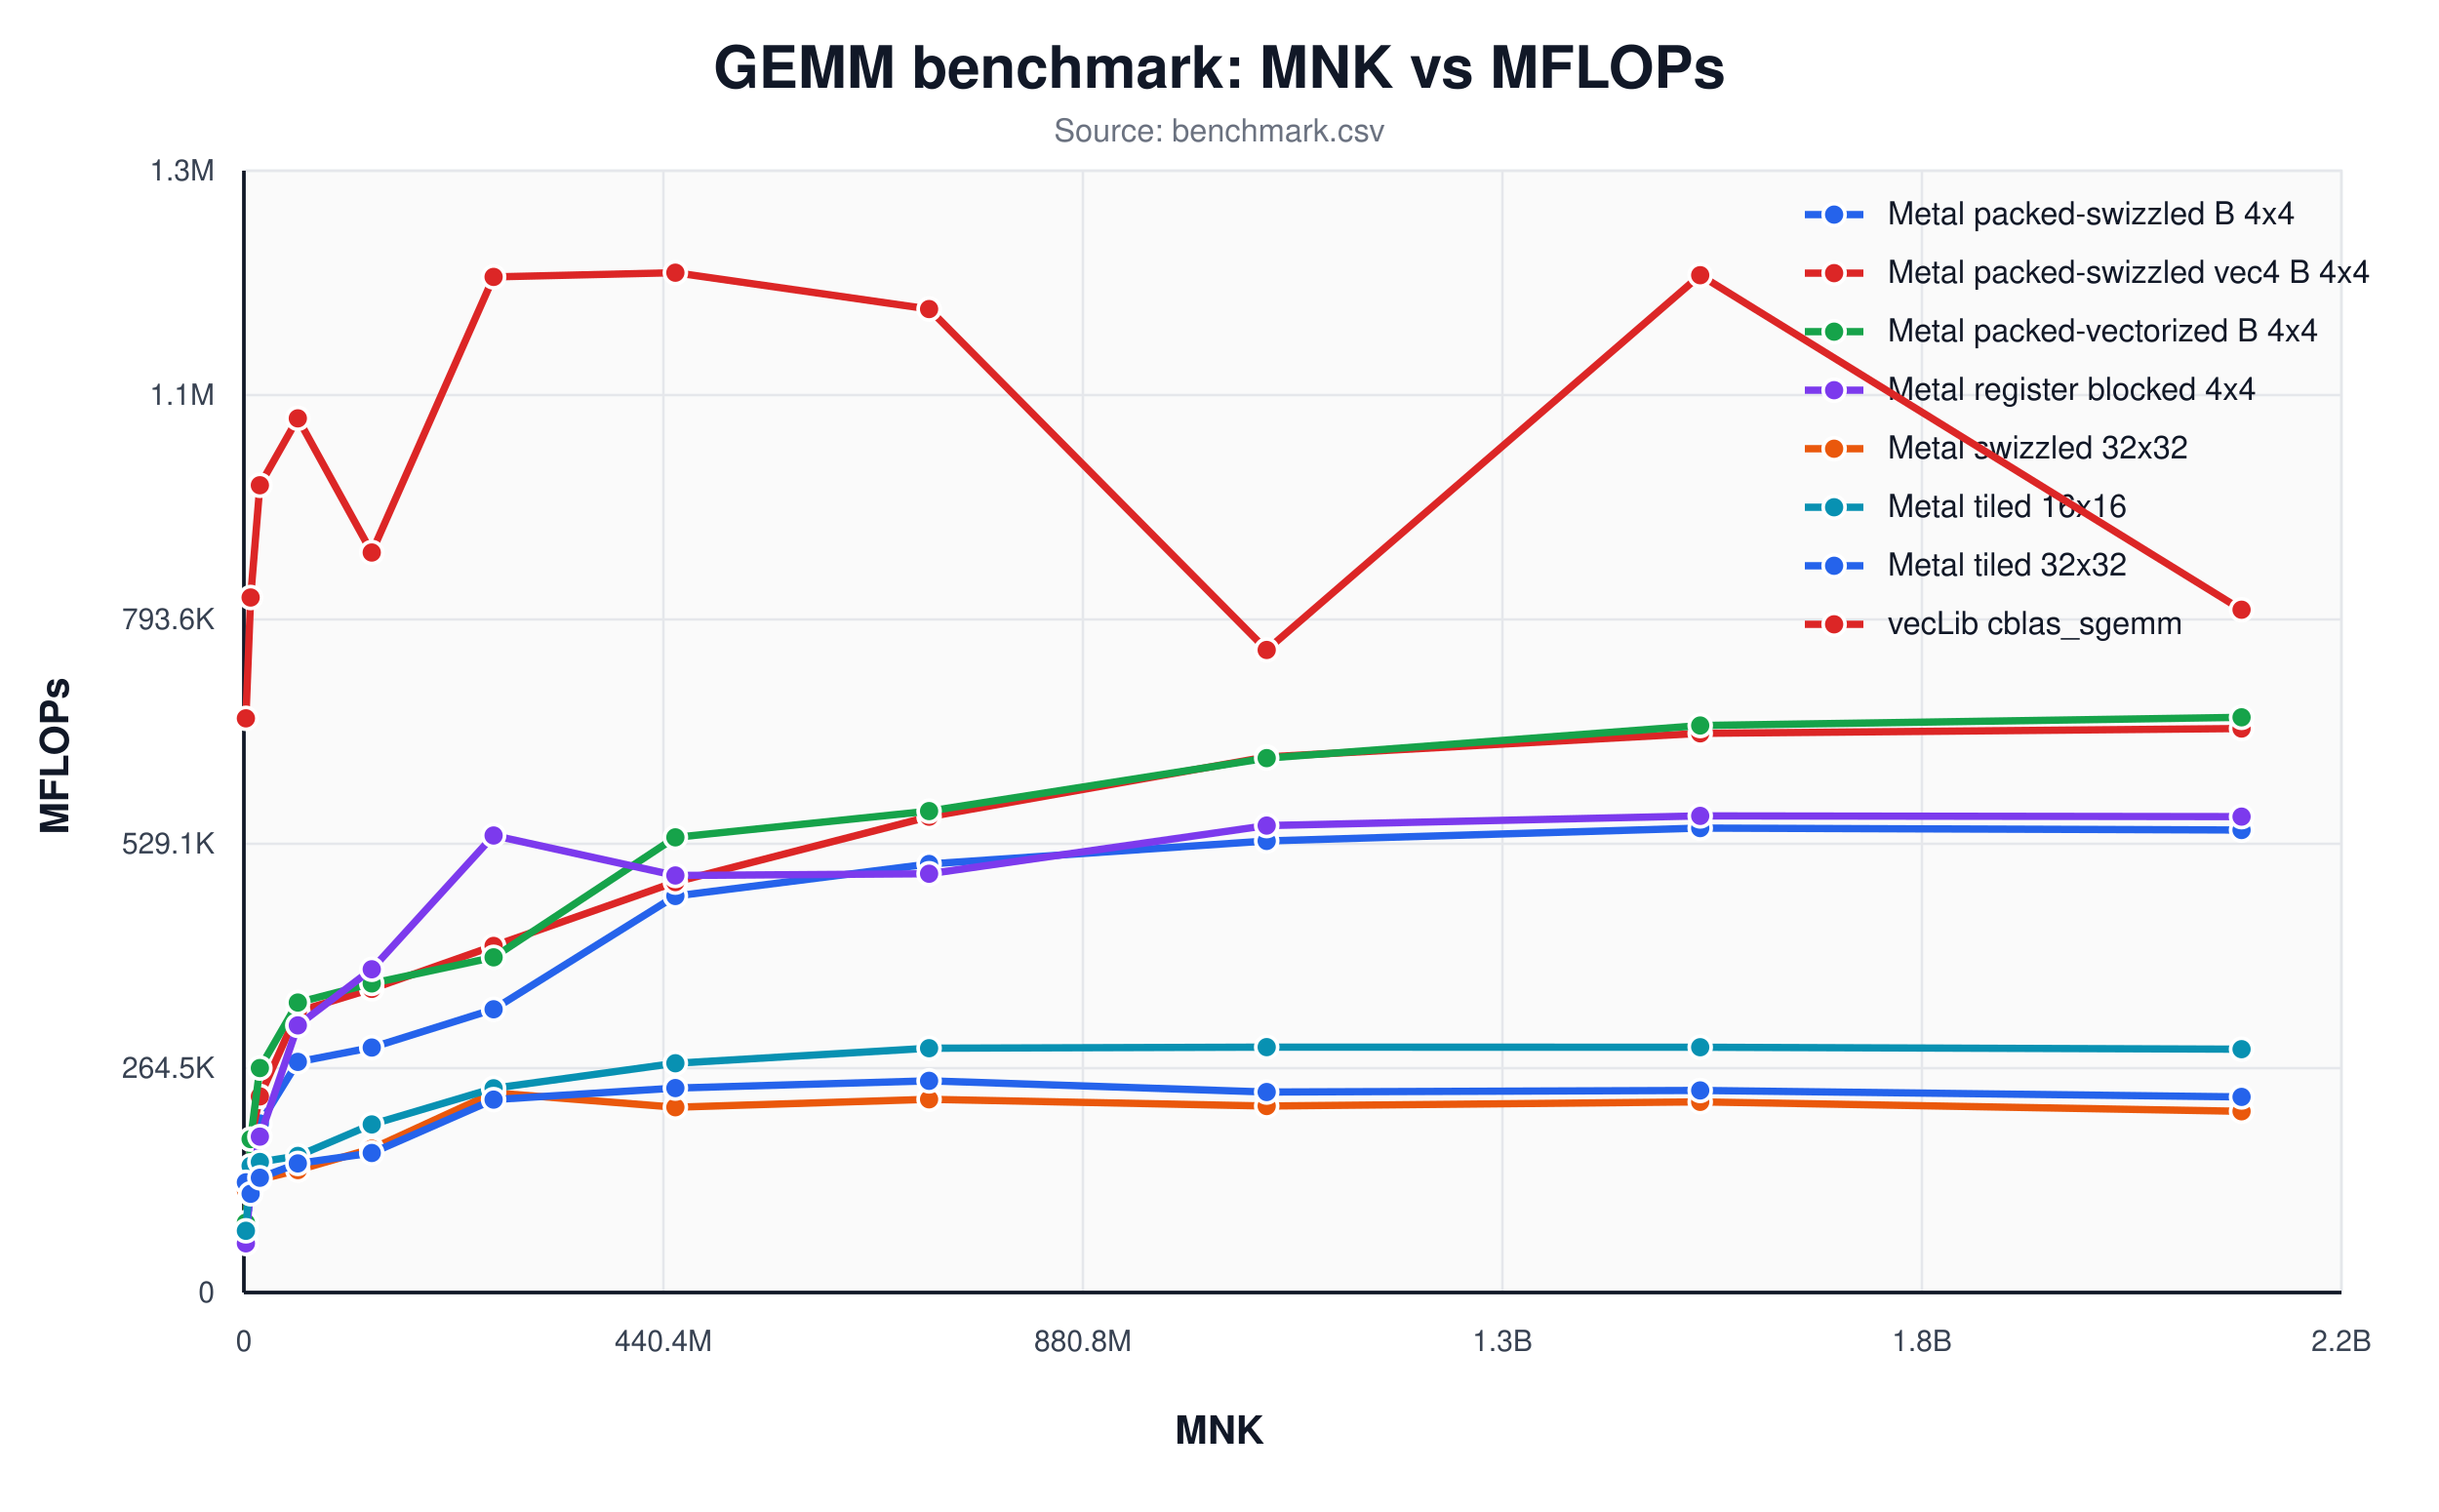
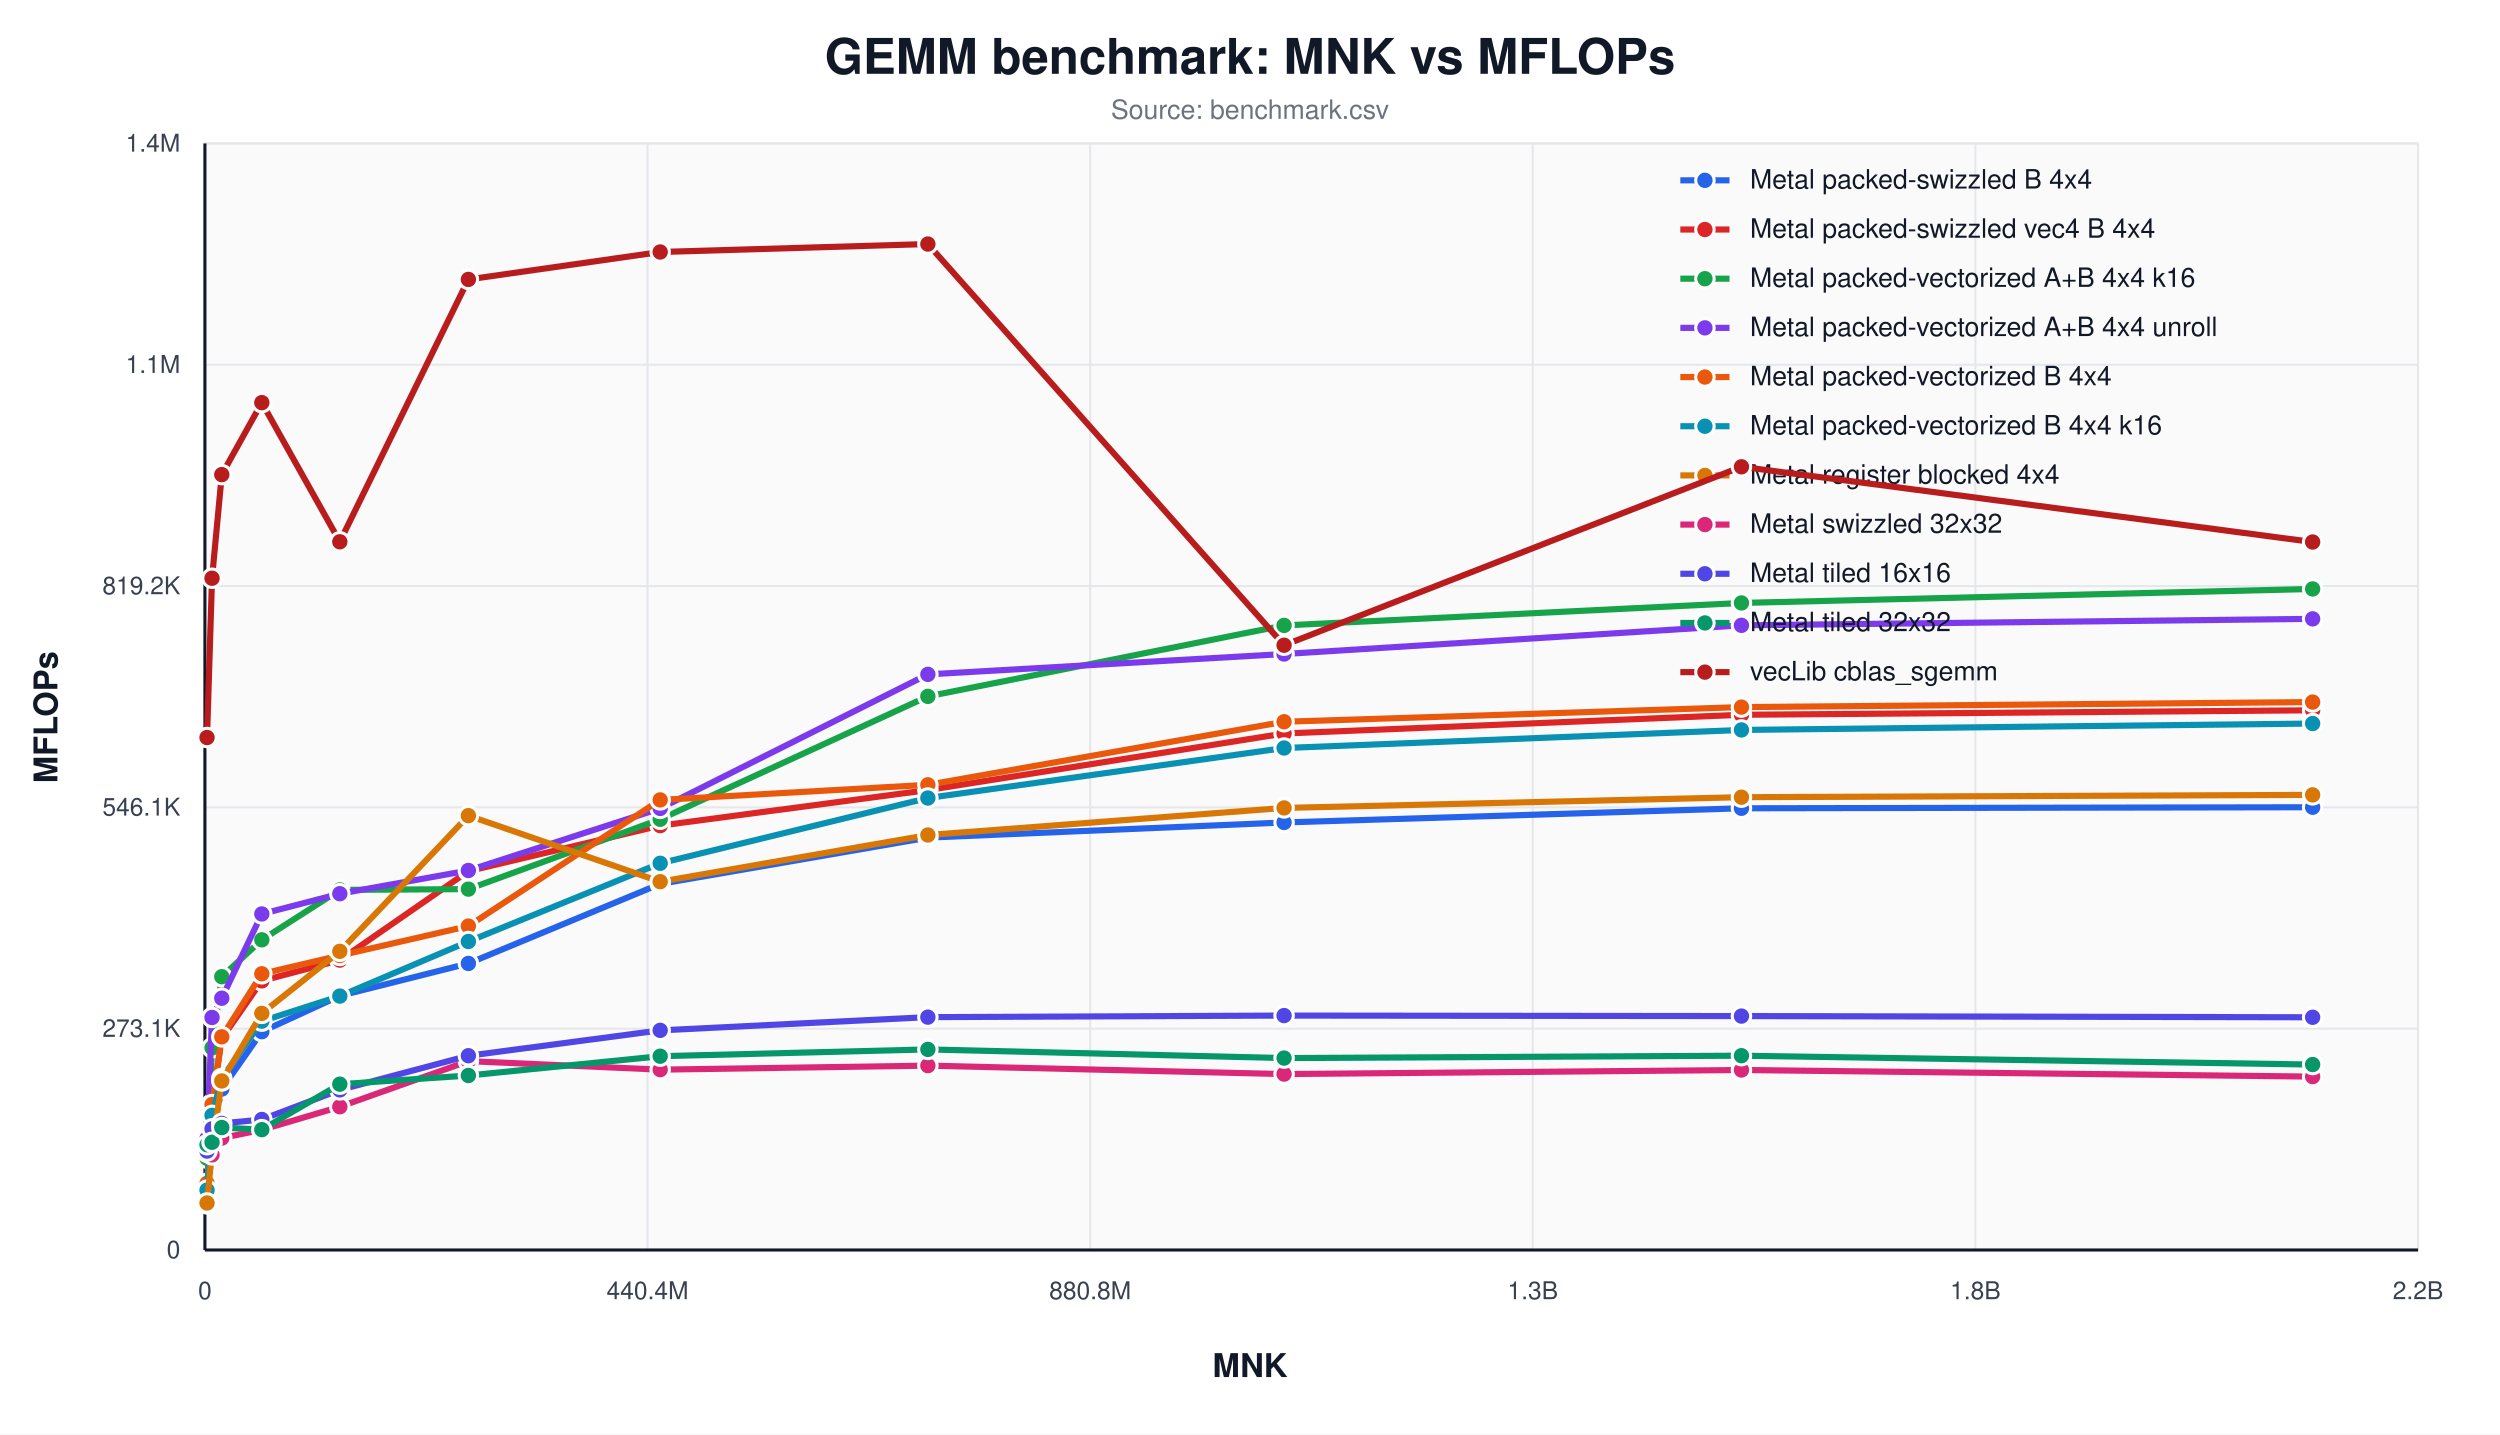
- <svg xmlns="http://www.w3.org/2000/svg" width="1000" height="620" viewBox="0 0 1000 620">
+ <svg xmlns="http://www.w3.org/2000/svg" width="1220" height="700" viewBox="0 0 1220 700">
  <rect width="100%" height="100%" fill="#ffffff" />
-   <text x="500.00" y="36.00" fill="#111827" font-size="24" font-family="Helvetica, Arial, sans-serif" text-anchor="middle" font-weight="700">GEMM benchmark: MNK vs MFLOPs</text>
-   <text x="500.00" y="58.00" fill="#6b7280" font-size="13" font-family="Helvetica, Arial, sans-serif" text-anchor="middle">Source: benchmark.csv</text>
-   <rect x="100" y="70" width="860" height="460" fill="#fafafa" stroke="#e5e7eb" />
-   <line x1="100.00" y1="530.00" x2="960.00" y2="530.00" stroke="#e5e7eb" stroke-width="1" />
-   <text x="88.00" y="534.00" fill="#374151" font-size="12" font-family="Helvetica, Arial, sans-serif" text-anchor="end">0</text>
-   <line x1="100.00" y1="438.00" x2="960.00" y2="438.00" stroke="#e5e7eb" stroke-width="1" />
-   <text x="88.00" y="442.00" fill="#374151" font-size="12" font-family="Helvetica, Arial, sans-serif" text-anchor="end">264.5K</text>
-   <line x1="100.00" y1="346.00" x2="960.00" y2="346.00" stroke="#e5e7eb" stroke-width="1" />
-   <text x="88.00" y="350.00" fill="#374151" font-size="12" font-family="Helvetica, Arial, sans-serif" text-anchor="end">529.1K</text>
-   <line x1="100.00" y1="254.00" x2="960.00" y2="254.00" stroke="#e5e7eb" stroke-width="1" />
-   <text x="88.00" y="258.00" fill="#374151" font-size="12" font-family="Helvetica, Arial, sans-serif" text-anchor="end">793.6K</text>
-   <line x1="100.00" y1="162.00" x2="960.00" y2="162.00" stroke="#e5e7eb" stroke-width="1" />
-   <text x="88.00" y="166.00" fill="#374151" font-size="12" font-family="Helvetica, Arial, sans-serif" text-anchor="end">1.1M</text>
-   <line x1="100.00" y1="70.00" x2="960.00" y2="70.00" stroke="#e5e7eb" stroke-width="1" />
-   <text x="88.00" y="74.00" fill="#374151" font-size="12" font-family="Helvetica, Arial, sans-serif" text-anchor="end">1.3M</text>
-   <line x1="100.00" y1="70.00" x2="100.00" y2="530.00" stroke="#e5e7eb" stroke-width="1" />
-   <text x="100.00" y="554.00" fill="#374151" font-size="12" font-family="Helvetica, Arial, sans-serif" text-anchor="middle">0</text>
-   <line x1="272.00" y1="70.00" x2="272.00" y2="530.00" stroke="#e5e7eb" stroke-width="1" />
-   <text x="272.00" y="554.00" fill="#374151" font-size="12" font-family="Helvetica, Arial, sans-serif" text-anchor="middle">440.4M</text>
-   <line x1="444.00" y1="70.00" x2="444.00" y2="530.00" stroke="#e5e7eb" stroke-width="1" />
-   <text x="444.00" y="554.00" fill="#374151" font-size="12" font-family="Helvetica, Arial, sans-serif" text-anchor="middle">880.8M</text>
-   <line x1="616.00" y1="70.00" x2="616.00" y2="530.00" stroke="#e5e7eb" stroke-width="1" />
-   <text x="616.00" y="554.00" fill="#374151" font-size="12" font-family="Helvetica, Arial, sans-serif" text-anchor="middle">1.3B</text>
-   <line x1="788.00" y1="70.00" x2="788.00" y2="530.00" stroke="#e5e7eb" stroke-width="1" />
-   <text x="788.00" y="554.00" fill="#374151" font-size="12" font-family="Helvetica, Arial, sans-serif" text-anchor="middle">1.8B</text>
-   <line x1="960.00" y1="70.00" x2="960.00" y2="530.00" stroke="#e5e7eb" stroke-width="1" />
-   <text x="960.00" y="554.00" fill="#374151" font-size="12" font-family="Helvetica, Arial, sans-serif" text-anchor="middle">2.2B</text>
-   <line x1="100.00" y1="530.00" x2="960.00" y2="530.00" stroke="#111827" stroke-width="1.5" />
-   <line x1="100.00" y1="70.00" x2="100.00" y2="530.00" stroke="#111827" stroke-width="1.5" />
-   <text x="500.00" y="592.00" fill="#111827" font-size="16" font-family="Helvetica, Arial, sans-serif" text-anchor="middle" font-weight="600">MNK</text>
-   <text x="28.00" y="310.00" fill="#111827" font-size="16" font-family="Helvetica, Arial, sans-serif" text-anchor="middle" font-weight="600" transform="rotate(-90 28 310.00)">MFLOPs</text>
-   <polyline points="100.82,509.78 102.76,485.09 106.55,460.69 122.11,435.43 152.42,429.55 202.38,413.86 276.91,367.41 380.93,354.28 519.35,344.83 697.09,339.56 919.05,340.35" fill="none" stroke="#2563eb" stroke-width="3" stroke-linecap="round" stroke-linejoin="round" />
-   <circle cx="100.82" cy="509.78" r="4.50" fill="#2563eb" stroke="#ffffff" stroke-width="1.5" />
-   <circle cx="102.76" cy="485.09" r="4.50" fill="#2563eb" stroke="#ffffff" stroke-width="1.5" />
-   <circle cx="106.55" cy="460.69" r="4.50" fill="#2563eb" stroke="#ffffff" stroke-width="1.5" />
-   <circle cx="122.11" cy="435.43" r="4.50" fill="#2563eb" stroke="#ffffff" stroke-width="1.5" />
-   <circle cx="152.42" cy="429.55" r="4.50" fill="#2563eb" stroke="#ffffff" stroke-width="1.5" />
-   <circle cx="202.38" cy="413.86" r="4.50" fill="#2563eb" stroke="#ffffff" stroke-width="1.5" />
-   <circle cx="276.91" cy="367.41" r="4.50" fill="#2563eb" stroke="#ffffff" stroke-width="1.5" />
-   <circle cx="380.93" cy="354.28" r="4.50" fill="#2563eb" stroke="#ffffff" stroke-width="1.5" />
-   <circle cx="519.35" cy="344.83" r="4.50" fill="#2563eb" stroke="#ffffff" stroke-width="1.5" />
-   <circle cx="697.09" cy="339.56" r="4.50" fill="#2563eb" stroke="#ffffff" stroke-width="1.5" />
-   <circle cx="919.05" cy="340.35" r="4.50" fill="#2563eb" stroke="#ffffff" stroke-width="1.5" />
-   <line x1="740.00" y1="88.00" x2="764.00" y2="88.00" stroke="#2563eb" stroke-width="3" />
-   <circle cx="752.00" cy="88.00" r="4.50" fill="#2563eb" stroke="#ffffff" stroke-width="1.5" />
-   <text x="774.00" y="92.00" fill="#111827" font-size="13" font-family="Helvetica, Arial, sans-serif">Metal packed-swizzled B 4x4</text>
-   <polyline points="100.82,501.38 102.76,467.19 106.55,449.59 122.11,414.75 152.42,405.50 202.38,387.88 276.91,361.70 380.93,334.89 519.35,310.37 697.09,300.71 919.05,298.74" fill="none" stroke="#dc2626" stroke-width="3" stroke-linecap="round" stroke-linejoin="round" />
-   <circle cx="100.82" cy="501.38" r="4.50" fill="#dc2626" stroke="#ffffff" stroke-width="1.5" />
-   <circle cx="102.76" cy="467.19" r="4.50" fill="#dc2626" stroke="#ffffff" stroke-width="1.5" />
-   <circle cx="106.55" cy="449.59" r="4.50" fill="#dc2626" stroke="#ffffff" stroke-width="1.5" />
-   <circle cx="122.11" cy="414.75" r="4.50" fill="#dc2626" stroke="#ffffff" stroke-width="1.5" />
-   <circle cx="152.42" cy="405.50" r="4.50" fill="#dc2626" stroke="#ffffff" stroke-width="1.5" />
-   <circle cx="202.38" cy="387.88" r="4.50" fill="#dc2626" stroke="#ffffff" stroke-width="1.5" />
-   <circle cx="276.91" cy="361.70" r="4.50" fill="#dc2626" stroke="#ffffff" stroke-width="1.5" />
-   <circle cx="380.93" cy="334.89" r="4.50" fill="#dc2626" stroke="#ffffff" stroke-width="1.5" />
-   <circle cx="519.35" cy="310.37" r="4.50" fill="#dc2626" stroke="#ffffff" stroke-width="1.5" />
-   <circle cx="697.09" cy="300.71" r="4.50" fill="#dc2626" stroke="#ffffff" stroke-width="1.5" />
-   <circle cx="919.05" cy="298.74" r="4.50" fill="#dc2626" stroke="#ffffff" stroke-width="1.5" />
-   <line x1="740.00" y1="112.00" x2="764.00" y2="112.00" stroke="#dc2626" stroke-width="3" />
-   <circle cx="752.00" cy="112.00" r="4.50" fill="#dc2626" stroke="#ffffff" stroke-width="1.5" />
-   <text x="774.00" y="116.00" fill="#111827" font-size="13" font-family="Helvetica, Arial, sans-serif">Metal packed-swizzled vec4 B 4x4</text>
-   <polyline points="100.82,501.37 102.76,467.10 106.55,437.96 122.11,411.10 152.42,403.25 202.38,392.56 276.91,343.36 380.93,332.59 519.35,310.87 697.09,297.50 919.05,294.14" fill="none" stroke="#16a34a" stroke-width="3" stroke-linecap="round" stroke-linejoin="round" />
-   <circle cx="100.82" cy="501.37" r="4.50" fill="#16a34a" stroke="#ffffff" stroke-width="1.5" />
-   <circle cx="102.76" cy="467.10" r="4.50" fill="#16a34a" stroke="#ffffff" stroke-width="1.5" />
-   <circle cx="106.55" cy="437.96" r="4.50" fill="#16a34a" stroke="#ffffff" stroke-width="1.5" />
-   <circle cx="122.11" cy="411.10" r="4.50" fill="#16a34a" stroke="#ffffff" stroke-width="1.5" />
-   <circle cx="152.42" cy="403.25" r="4.50" fill="#16a34a" stroke="#ffffff" stroke-width="1.5" />
-   <circle cx="202.38" cy="392.56" r="4.50" fill="#16a34a" stroke="#ffffff" stroke-width="1.5" />
-   <circle cx="276.91" cy="343.36" r="4.50" fill="#16a34a" stroke="#ffffff" stroke-width="1.5" />
-   <circle cx="380.93" cy="332.59" r="4.50" fill="#16a34a" stroke="#ffffff" stroke-width="1.5" />
-   <circle cx="519.35" cy="310.87" r="4.50" fill="#16a34a" stroke="#ffffff" stroke-width="1.5" />
-   <circle cx="697.09" cy="297.50" r="4.50" fill="#16a34a" stroke="#ffffff" stroke-width="1.5" />
-   <circle cx="919.05" cy="294.14" r="4.50" fill="#16a34a" stroke="#ffffff" stroke-width="1.5" />
-   <line x1="740.00" y1="136.00" x2="764.00" y2="136.00" stroke="#16a34a" stroke-width="3" />
-   <circle cx="752.00" cy="136.00" r="4.50" fill="#16a34a" stroke="#ffffff" stroke-width="1.5" />
-   <text x="774.00" y="140.00" fill="#111827" font-size="13" font-family="Helvetica, Arial, sans-serif">Metal packed-vectorized B 4x4</text>
-   <polyline points="100.82,509.83 102.76,485.39 106.55,466.08 122.11,420.46 152.42,397.46 202.38,342.60 276.91,358.99 380.93,358.28 519.35,338.53 697.09,334.56 919.05,334.86" fill="none" stroke="#7c3aed" stroke-width="3" stroke-linecap="round" stroke-linejoin="round" />
-   <circle cx="100.82" cy="509.83" r="4.50" fill="#7c3aed" stroke="#ffffff" stroke-width="1.5" />
-   <circle cx="102.76" cy="485.39" r="4.50" fill="#7c3aed" stroke="#ffffff" stroke-width="1.5" />
-   <circle cx="106.55" cy="466.08" r="4.50" fill="#7c3aed" stroke="#ffffff" stroke-width="1.5" />
-   <circle cx="122.11" cy="420.46" r="4.50" fill="#7c3aed" stroke="#ffffff" stroke-width="1.5" />
-   <circle cx="152.42" cy="397.46" r="4.50" fill="#7c3aed" stroke="#ffffff" stroke-width="1.5" />
-   <circle cx="202.38" cy="342.60" r="4.50" fill="#7c3aed" stroke="#ffffff" stroke-width="1.5" />
-   <circle cx="276.91" cy="358.99" r="4.50" fill="#7c3aed" stroke="#ffffff" stroke-width="1.5" />
-   <circle cx="380.93" cy="358.28" r="4.50" fill="#7c3aed" stroke="#ffffff" stroke-width="1.5" />
-   <circle cx="519.35" cy="338.53" r="4.50" fill="#7c3aed" stroke="#ffffff" stroke-width="1.5" />
-   <circle cx="697.09" cy="334.56" r="4.50" fill="#7c3aed" stroke="#ffffff" stroke-width="1.5" />
-   <circle cx="919.05" cy="334.86" r="4.50" fill="#7c3aed" stroke="#ffffff" stroke-width="1.5" />
-   <line x1="740.00" y1="160.00" x2="764.00" y2="160.00" stroke="#7c3aed" stroke-width="3" />
-   <circle cx="752.00" cy="160.00" r="4.50" fill="#7c3aed" stroke="#ffffff" stroke-width="1.5" />
-   <text x="774.00" y="164.00" fill="#111827" font-size="13" font-family="Helvetica, Arial, sans-serif">Metal register blocked 4x4</text>
-   <polyline points="100.82,488.08 102.76,487.79 106.55,483.65 122.11,479.81 152.42,471.04 202.38,448.12 276.91,454.03 380.93,450.78 519.35,453.53 697.09,451.82 919.05,455.69" fill="none" stroke="#ea580c" stroke-width="3" stroke-linecap="round" stroke-linejoin="round" />
-   <circle cx="100.82" cy="488.08" r="4.50" fill="#ea580c" stroke="#ffffff" stroke-width="1.5" />
-   <circle cx="102.76" cy="487.79" r="4.50" fill="#ea580c" stroke="#ffffff" stroke-width="1.5" />
-   <circle cx="106.55" cy="483.65" r="4.50" fill="#ea580c" stroke="#ffffff" stroke-width="1.5" />
-   <circle cx="122.11" cy="479.81" r="4.50" fill="#ea580c" stroke="#ffffff" stroke-width="1.5" />
-   <circle cx="152.42" cy="471.04" r="4.50" fill="#ea580c" stroke="#ffffff" stroke-width="1.5" />
-   <circle cx="202.38" cy="448.12" r="4.50" fill="#ea580c" stroke="#ffffff" stroke-width="1.5" />
-   <circle cx="276.91" cy="454.03" r="4.50" fill="#ea580c" stroke="#ffffff" stroke-width="1.5" />
-   <circle cx="380.93" cy="450.78" r="4.50" fill="#ea580c" stroke="#ffffff" stroke-width="1.5" />
-   <circle cx="519.35" cy="453.53" r="4.50" fill="#ea580c" stroke="#ffffff" stroke-width="1.5" />
-   <circle cx="697.09" cy="451.82" r="4.50" fill="#ea580c" stroke="#ffffff" stroke-width="1.5" />
-   <circle cx="919.05" cy="455.69" r="4.50" fill="#ea580c" stroke="#ffffff" stroke-width="1.5" />
-   <line x1="740.00" y1="184.00" x2="764.00" y2="184.00" stroke="#ea580c" stroke-width="3" />
-   <circle cx="752.00" cy="184.00" r="4.50" fill="#ea580c" stroke="#ffffff" stroke-width="1.5" />
-   <text x="774.00" y="188.00" fill="#111827" font-size="13" font-family="Helvetica, Arial, sans-serif">Metal swizzled 32x32</text>
-   <polyline points="100.82,504.69 102.76,478.06 106.55,476.47 122.11,473.99 152.42,461.08 202.38,446.26 276.91,435.99 380.93,429.82 519.35,429.38 697.09,429.42 919.05,430.22" fill="none" stroke="#0891b2" stroke-width="3" stroke-linecap="round" stroke-linejoin="round" />
-   <circle cx="100.82" cy="504.69" r="4.50" fill="#0891b2" stroke="#ffffff" stroke-width="1.5" />
-   <circle cx="102.76" cy="478.06" r="4.50" fill="#0891b2" stroke="#ffffff" stroke-width="1.5" />
-   <circle cx="106.55" cy="476.47" r="4.50" fill="#0891b2" stroke="#ffffff" stroke-width="1.5" />
-   <circle cx="122.11" cy="473.99" r="4.50" fill="#0891b2" stroke="#ffffff" stroke-width="1.5" />
-   <circle cx="152.42" cy="461.08" r="4.50" fill="#0891b2" stroke="#ffffff" stroke-width="1.5" />
-   <circle cx="202.38" cy="446.26" r="4.50" fill="#0891b2" stroke="#ffffff" stroke-width="1.5" />
-   <circle cx="276.91" cy="435.99" r="4.50" fill="#0891b2" stroke="#ffffff" stroke-width="1.5" />
-   <circle cx="380.93" cy="429.82" r="4.50" fill="#0891b2" stroke="#ffffff" stroke-width="1.5" />
-   <circle cx="519.35" cy="429.38" r="4.50" fill="#0891b2" stroke="#ffffff" stroke-width="1.5" />
-   <circle cx="697.09" cy="429.42" r="4.50" fill="#0891b2" stroke="#ffffff" stroke-width="1.5" />
-   <circle cx="919.05" cy="430.22" r="4.50" fill="#0891b2" stroke="#ffffff" stroke-width="1.5" />
-   <line x1="740.00" y1="208.00" x2="764.00" y2="208.00" stroke="#0891b2" stroke-width="3" />
-   <circle cx="752.00" cy="208.00" r="4.50" fill="#0891b2" stroke="#ffffff" stroke-width="1.5" />
-   <text x="774.00" y="212.00" fill="#111827" font-size="13" font-family="Helvetica, Arial, sans-serif">Metal tiled 16x16</text>
-   <polyline points="100.82,484.82 102.76,489.51 106.55,482.94 122.11,477.07 152.42,472.79 202.38,450.90 276.91,446.17 380.93,443.20 519.35,447.79 697.09,447.14 919.05,449.79" fill="none" stroke="#2563eb" stroke-width="3" stroke-linecap="round" stroke-linejoin="round" />
-   <circle cx="100.82" cy="484.82" r="4.50" fill="#2563eb" stroke="#ffffff" stroke-width="1.5" />
-   <circle cx="102.76" cy="489.51" r="4.50" fill="#2563eb" stroke="#ffffff" stroke-width="1.5" />
-   <circle cx="106.55" cy="482.94" r="4.50" fill="#2563eb" stroke="#ffffff" stroke-width="1.5" />
-   <circle cx="122.11" cy="477.07" r="4.50" fill="#2563eb" stroke="#ffffff" stroke-width="1.5" />
-   <circle cx="152.42" cy="472.79" r="4.50" fill="#2563eb" stroke="#ffffff" stroke-width="1.5" />
-   <circle cx="202.38" cy="450.90" r="4.50" fill="#2563eb" stroke="#ffffff" stroke-width="1.5" />
-   <circle cx="276.91" cy="446.17" r="4.50" fill="#2563eb" stroke="#ffffff" stroke-width="1.5" />
-   <circle cx="380.93" cy="443.20" r="4.50" fill="#2563eb" stroke="#ffffff" stroke-width="1.5" />
-   <circle cx="519.35" cy="447.79" r="4.50" fill="#2563eb" stroke="#ffffff" stroke-width="1.5" />
-   <circle cx="697.09" cy="447.14" r="4.50" fill="#2563eb" stroke="#ffffff" stroke-width="1.5" />
-   <circle cx="919.05" cy="449.79" r="4.50" fill="#2563eb" stroke="#ffffff" stroke-width="1.5" />
-   <line x1="740.00" y1="232.00" x2="764.00" y2="232.00" stroke="#2563eb" stroke-width="3" />
-   <circle cx="752.00" cy="232.00" r="4.50" fill="#2563eb" stroke="#ffffff" stroke-width="1.5" />
-   <text x="774.00" y="236.00" fill="#111827" font-size="13" font-family="Helvetica, Arial, sans-serif">Metal tiled 32x32</text>
-   <polyline points="100.82,294.56 102.76,245.01 106.55,198.98 122.11,171.55 152.42,226.56 202.38,113.55 276.91,111.82 380.93,126.73 519.35,266.52 697.09,112.85 919.05,250.02" fill="none" stroke="#dc2626" stroke-width="3" stroke-linecap="round" stroke-linejoin="round" />
-   <circle cx="100.82" cy="294.56" r="4.50" fill="#dc2626" stroke="#ffffff" stroke-width="1.5" />
-   <circle cx="102.76" cy="245.01" r="4.50" fill="#dc2626" stroke="#ffffff" stroke-width="1.5" />
-   <circle cx="106.55" cy="198.98" r="4.50" fill="#dc2626" stroke="#ffffff" stroke-width="1.5" />
-   <circle cx="122.11" cy="171.55" r="4.50" fill="#dc2626" stroke="#ffffff" stroke-width="1.5" />
-   <circle cx="152.42" cy="226.56" r="4.50" fill="#dc2626" stroke="#ffffff" stroke-width="1.5" />
-   <circle cx="202.38" cy="113.55" r="4.50" fill="#dc2626" stroke="#ffffff" stroke-width="1.5" />
-   <circle cx="276.91" cy="111.82" r="4.50" fill="#dc2626" stroke="#ffffff" stroke-width="1.5" />
-   <circle cx="380.93" cy="126.73" r="4.50" fill="#dc2626" stroke="#ffffff" stroke-width="1.5" />
-   <circle cx="519.35" cy="266.52" r="4.50" fill="#dc2626" stroke="#ffffff" stroke-width="1.5" />
-   <circle cx="697.09" cy="112.85" r="4.50" fill="#dc2626" stroke="#ffffff" stroke-width="1.5" />
-   <circle cx="919.05" cy="250.02" r="4.50" fill="#dc2626" stroke="#ffffff" stroke-width="1.5" />
-   <line x1="740.00" y1="256.00" x2="764.00" y2="256.00" stroke="#dc2626" stroke-width="3" />
-   <circle cx="752.00" cy="256.00" r="4.50" fill="#dc2626" stroke="#ffffff" stroke-width="1.5" />
-   <text x="774.00" y="260.00" fill="#111827" font-size="13" font-family="Helvetica, Arial, sans-serif">vecLib cblas_sgemm</text>
+   <text x="610.00" y="36.00" fill="#111827" font-size="24" font-family="Helvetica, Arial, sans-serif" text-anchor="middle" font-weight="700">GEMM benchmark: MNK vs MFLOPs</text>
+   <text x="610.00" y="58.00" fill="#6b7280" font-size="13" font-family="Helvetica, Arial, sans-serif" text-anchor="middle">Source: benchmark.csv</text>
+   <rect x="100" y="70" width="1080" height="540" fill="#fafafa" stroke="#e5e7eb" />
+   <line x1="100.00" y1="610.00" x2="1180.00" y2="610.00" stroke="#e5e7eb" stroke-width="1" />
+   <text x="88.00" y="614.00" fill="#374151" font-size="12" font-family="Helvetica, Arial, sans-serif" text-anchor="end">0</text>
+   <line x1="100.00" y1="502.00" x2="1180.00" y2="502.00" stroke="#e5e7eb" stroke-width="1" />
+   <text x="88.00" y="506.00" fill="#374151" font-size="12" font-family="Helvetica, Arial, sans-serif" text-anchor="end">273.1K</text>
+   <line x1="100.00" y1="394.00" x2="1180.00" y2="394.00" stroke="#e5e7eb" stroke-width="1" />
+   <text x="88.00" y="398.00" fill="#374151" font-size="12" font-family="Helvetica, Arial, sans-serif" text-anchor="end">546.1K</text>
+   <line x1="100.00" y1="286.00" x2="1180.00" y2="286.00" stroke="#e5e7eb" stroke-width="1" />
+   <text x="88.00" y="290.00" fill="#374151" font-size="12" font-family="Helvetica, Arial, sans-serif" text-anchor="end">819.2K</text>
+   <line x1="100.00" y1="178.00" x2="1180.00" y2="178.00" stroke="#e5e7eb" stroke-width="1" />
+   <text x="88.00" y="182.00" fill="#374151" font-size="12" font-family="Helvetica, Arial, sans-serif" text-anchor="end">1.1M</text>
+   <line x1="100.00" y1="70.00" x2="1180.00" y2="70.00" stroke="#e5e7eb" stroke-width="1" />
+   <text x="88.00" y="74.00" fill="#374151" font-size="12" font-family="Helvetica, Arial, sans-serif" text-anchor="end">1.4M</text>
+   <line x1="100.00" y1="70.00" x2="100.00" y2="610.00" stroke="#e5e7eb" stroke-width="1" />
+   <text x="100.00" y="634.00" fill="#374151" font-size="12" font-family="Helvetica, Arial, sans-serif" text-anchor="middle">0</text>
+   <line x1="316.00" y1="70.00" x2="316.00" y2="610.00" stroke="#e5e7eb" stroke-width="1" />
+   <text x="316.00" y="634.00" fill="#374151" font-size="12" font-family="Helvetica, Arial, sans-serif" text-anchor="middle">440.4M</text>
+   <line x1="532.00" y1="70.00" x2="532.00" y2="610.00" stroke="#e5e7eb" stroke-width="1" />
+   <text x="532.00" y="634.00" fill="#374151" font-size="12" font-family="Helvetica, Arial, sans-serif" text-anchor="middle">880.8M</text>
+   <line x1="748.00" y1="70.00" x2="748.00" y2="610.00" stroke="#e5e7eb" stroke-width="1" />
+   <text x="748.00" y="634.00" fill="#374151" font-size="12" font-family="Helvetica, Arial, sans-serif" text-anchor="middle">1.3B</text>
+   <line x1="964.00" y1="70.00" x2="964.00" y2="610.00" stroke="#e5e7eb" stroke-width="1" />
+   <text x="964.00" y="634.00" fill="#374151" font-size="12" font-family="Helvetica, Arial, sans-serif" text-anchor="middle">1.8B</text>
+   <line x1="1180.00" y1="70.00" x2="1180.00" y2="610.00" stroke="#e5e7eb" stroke-width="1" />
+   <text x="1180.00" y="634.00" fill="#374151" font-size="12" font-family="Helvetica, Arial, sans-serif" text-anchor="middle">2.2B</text>
+   <line x1="100.00" y1="610.00" x2="1180.00" y2="610.00" stroke="#111827" stroke-width="1.5" />
+   <line x1="100.00" y1="70.00" x2="100.00" y2="610.00" stroke="#111827" stroke-width="1.5" />
+   <text x="610.00" y="672.00" fill="#111827" font-size="16" font-family="Helvetica, Arial, sans-serif" text-anchor="middle" font-weight="600">MNK</text>
+   <text x="28.00" y="350.00" fill="#111827" font-size="16" font-family="Helvetica, Arial, sans-serif" text-anchor="middle" font-weight="600" transform="rotate(-90 28 350.00)">MFLOPs</text>
+   <polyline points="101.03,587.00 103.47,558.91 108.23,531.44 127.77,503.46 165.83,485.97 228.57,470.16 322.17,431.34 452.80,408.76 626.63,401.35 849.83,394.44 1128.57,393.93" fill="none" stroke="#2563eb" stroke-width="3" stroke-linecap="round" stroke-linejoin="round" />
+   <circle cx="101.03" cy="587.00" r="4.50" fill="#2563eb" stroke="#ffffff" stroke-width="1.5" />
+   <circle cx="103.47" cy="558.91" r="4.50" fill="#2563eb" stroke="#ffffff" stroke-width="1.5" />
+   <circle cx="108.23" cy="531.44" r="4.50" fill="#2563eb" stroke="#ffffff" stroke-width="1.5" />
+   <circle cx="127.77" cy="503.46" r="4.50" fill="#2563eb" stroke="#ffffff" stroke-width="1.5" />
+   <circle cx="165.83" cy="485.97" r="4.50" fill="#2563eb" stroke="#ffffff" stroke-width="1.5" />
+   <circle cx="228.57" cy="470.16" r="4.50" fill="#2563eb" stroke="#ffffff" stroke-width="1.5" />
+   <circle cx="322.17" cy="431.34" r="4.50" fill="#2563eb" stroke="#ffffff" stroke-width="1.5" />
+   <circle cx="452.80" cy="408.76" r="4.50" fill="#2563eb" stroke="#ffffff" stroke-width="1.5" />
+   <circle cx="626.63" cy="401.35" r="4.50" fill="#2563eb" stroke="#ffffff" stroke-width="1.5" />
+   <circle cx="849.83" cy="394.44" r="4.50" fill="#2563eb" stroke="#ffffff" stroke-width="1.5" />
+   <circle cx="1128.57" cy="393.93" r="4.50" fill="#2563eb" stroke="#ffffff" stroke-width="1.5" />
+   <line x1="820.00" y1="88.00" x2="844.00" y2="88.00" stroke="#2563eb" stroke-width="3" />
+   <circle cx="832.00" cy="88.00" r="4.50" fill="#2563eb" stroke="#ffffff" stroke-width="1.5" />
+   <text x="854.00" y="92.00" fill="#111827" font-size="13" font-family="Helvetica, Arial, sans-serif">Metal packed-swizzled B 4x4</text>
+   <polyline points="101.03,587.49 103.47,538.59 108.23,506.77 127.77,478.66 165.83,468.55 228.57,425.11 322.17,402.90 452.80,385.55 626.63,357.94 849.83,348.81 1128.57,346.63" fill="none" stroke="#dc2626" stroke-width="3" stroke-linecap="round" stroke-linejoin="round" />
+   <circle cx="101.03" cy="587.49" r="4.50" fill="#dc2626" stroke="#ffffff" stroke-width="1.5" />
+   <circle cx="103.47" cy="538.59" r="4.50" fill="#dc2626" stroke="#ffffff" stroke-width="1.5" />
+   <circle cx="108.23" cy="506.77" r="4.50" fill="#dc2626" stroke="#ffffff" stroke-width="1.5" />
+   <circle cx="127.77" cy="478.66" r="4.50" fill="#dc2626" stroke="#ffffff" stroke-width="1.5" />
+   <circle cx="165.83" cy="468.55" r="4.50" fill="#dc2626" stroke="#ffffff" stroke-width="1.5" />
+   <circle cx="228.57" cy="425.11" r="4.50" fill="#dc2626" stroke="#ffffff" stroke-width="1.5" />
+   <circle cx="322.17" cy="402.90" r="4.50" fill="#dc2626" stroke="#ffffff" stroke-width="1.5" />
+   <circle cx="452.80" cy="385.55" r="4.50" fill="#dc2626" stroke="#ffffff" stroke-width="1.5" />
+   <circle cx="626.63" cy="357.94" r="4.50" fill="#dc2626" stroke="#ffffff" stroke-width="1.5" />
+   <circle cx="849.83" cy="348.81" r="4.50" fill="#dc2626" stroke="#ffffff" stroke-width="1.5" />
+   <circle cx="1128.57" cy="346.63" r="4.50" fill="#dc2626" stroke="#ffffff" stroke-width="1.5" />
+   <line x1="820.00" y1="112.00" x2="844.00" y2="112.00" stroke="#dc2626" stroke-width="3" />
+   <circle cx="832.00" cy="112.00" r="4.50" fill="#dc2626" stroke="#ffffff" stroke-width="1.5" />
+   <text x="854.00" y="116.00" fill="#111827" font-size="13" font-family="Helvetica, Arial, sans-serif">Metal packed-swizzled vec4 B 4x4</text>
+   <polyline points="101.03,565.23 103.47,511.35 108.23,476.63 127.77,458.63 165.83,434.28 228.57,433.89 322.17,399.81 452.80,339.83 626.63,305.20 849.83,294.24 1128.57,287.40" fill="none" stroke="#16a34a" stroke-width="3" stroke-linecap="round" stroke-linejoin="round" />
+   <circle cx="101.03" cy="565.23" r="4.50" fill="#16a34a" stroke="#ffffff" stroke-width="1.5" />
+   <circle cx="103.47" cy="511.35" r="4.50" fill="#16a34a" stroke="#ffffff" stroke-width="1.5" />
+   <circle cx="108.23" cy="476.63" r="4.50" fill="#16a34a" stroke="#ffffff" stroke-width="1.5" />
+   <circle cx="127.77" cy="458.63" r="4.50" fill="#16a34a" stroke="#ffffff" stroke-width="1.5" />
+   <circle cx="165.83" cy="434.28" r="4.50" fill="#16a34a" stroke="#ffffff" stroke-width="1.5" />
+   <circle cx="228.57" cy="433.89" r="4.50" fill="#16a34a" stroke="#ffffff" stroke-width="1.5" />
+   <circle cx="322.17" cy="399.81" r="4.50" fill="#16a34a" stroke="#ffffff" stroke-width="1.5" />
+   <circle cx="452.80" cy="339.83" r="4.50" fill="#16a34a" stroke="#ffffff" stroke-width="1.5" />
+   <circle cx="626.63" cy="305.20" r="4.50" fill="#16a34a" stroke="#ffffff" stroke-width="1.5" />
+   <circle cx="849.83" cy="294.24" r="4.50" fill="#16a34a" stroke="#ffffff" stroke-width="1.5" />
+   <circle cx="1128.57" cy="287.40" r="4.50" fill="#16a34a" stroke="#ffffff" stroke-width="1.5" />
+   <line x1="820.00" y1="136.00" x2="844.00" y2="136.00" stroke="#16a34a" stroke-width="3" />
+   <circle cx="832.00" cy="136.00" r="4.50" fill="#16a34a" stroke="#ffffff" stroke-width="1.5" />
+   <text x="854.00" y="140.00" fill="#111827" font-size="13" font-family="Helvetica, Arial, sans-serif">Metal packed-vectorized A+B 4x4 k16</text>
+   <polyline points="101.03,555.57 103.47,496.53 108.23,487.14 127.77,446.01 165.83,436.13 228.57,424.79 322.17,394.51 452.80,329.09 626.63,319.15 849.83,305.16 1128.57,302.00" fill="none" stroke="#7c3aed" stroke-width="3" stroke-linecap="round" stroke-linejoin="round" />
+   <circle cx="101.03" cy="555.57" r="4.50" fill="#7c3aed" stroke="#ffffff" stroke-width="1.5" />
+   <circle cx="103.47" cy="496.53" r="4.50" fill="#7c3aed" stroke="#ffffff" stroke-width="1.5" />
+   <circle cx="108.23" cy="487.14" r="4.50" fill="#7c3aed" stroke="#ffffff" stroke-width="1.5" />
+   <circle cx="127.77" cy="446.01" r="4.50" fill="#7c3aed" stroke="#ffffff" stroke-width="1.5" />
+   <circle cx="165.83" cy="436.13" r="4.50" fill="#7c3aed" stroke="#ffffff" stroke-width="1.5" />
+   <circle cx="228.57" cy="424.79" r="4.50" fill="#7c3aed" stroke="#ffffff" stroke-width="1.5" />
+   <circle cx="322.17" cy="394.51" r="4.50" fill="#7c3aed" stroke="#ffffff" stroke-width="1.5" />
+   <circle cx="452.80" cy="329.09" r="4.50" fill="#7c3aed" stroke="#ffffff" stroke-width="1.5" />
+   <circle cx="626.63" cy="319.15" r="4.50" fill="#7c3aed" stroke="#ffffff" stroke-width="1.5" />
+   <circle cx="849.83" cy="305.16" r="4.50" fill="#7c3aed" stroke="#ffffff" stroke-width="1.5" />
+   <circle cx="1128.57" cy="302.00" r="4.50" fill="#7c3aed" stroke="#ffffff" stroke-width="1.5" />
+   <line x1="820.00" y1="160.00" x2="844.00" y2="160.00" stroke="#7c3aed" stroke-width="3" />
+   <circle cx="832.00" cy="160.00" r="4.50" fill="#7c3aed" stroke="#ffffff" stroke-width="1.5" />
+   <text x="854.00" y="164.00" fill="#111827" font-size="13" font-family="Helvetica, Arial, sans-serif">Metal packed-vectorized A+B 4x4 unroll</text>
+   <polyline points="101.03,577.48 103.47,539.03 108.23,505.97 127.77,475.21 165.83,466.28 228.57,451.93 322.17,390.36 452.80,382.98 626.63,352.21 849.83,345.07 1128.57,342.61" fill="none" stroke="#ea580c" stroke-width="3" stroke-linecap="round" stroke-linejoin="round" />
+   <circle cx="101.03" cy="577.48" r="4.50" fill="#ea580c" stroke="#ffffff" stroke-width="1.5" />
+   <circle cx="103.47" cy="539.03" r="4.50" fill="#ea580c" stroke="#ffffff" stroke-width="1.5" />
+   <circle cx="108.23" cy="505.97" r="4.50" fill="#ea580c" stroke="#ffffff" stroke-width="1.5" />
+   <circle cx="127.77" cy="475.21" r="4.50" fill="#ea580c" stroke="#ffffff" stroke-width="1.5" />
+   <circle cx="165.83" cy="466.28" r="4.50" fill="#ea580c" stroke="#ffffff" stroke-width="1.5" />
+   <circle cx="228.57" cy="451.93" r="4.50" fill="#ea580c" stroke="#ffffff" stroke-width="1.5" />
+   <circle cx="322.17" cy="390.36" r="4.50" fill="#ea580c" stroke="#ffffff" stroke-width="1.5" />
+   <circle cx="452.80" cy="382.98" r="4.50" fill="#ea580c" stroke="#ffffff" stroke-width="1.5" />
+   <circle cx="626.63" cy="352.21" r="4.50" fill="#ea580c" stroke="#ffffff" stroke-width="1.5" />
+   <circle cx="849.83" cy="345.07" r="4.50" fill="#ea580c" stroke="#ffffff" stroke-width="1.5" />
+   <circle cx="1128.57" cy="342.61" r="4.50" fill="#ea580c" stroke="#ffffff" stroke-width="1.5" />
+   <line x1="820.00" y1="184.00" x2="844.00" y2="184.00" stroke="#ea580c" stroke-width="3" />
+   <circle cx="832.00" cy="184.00" r="4.50" fill="#ea580c" stroke="#ffffff" stroke-width="1.5" />
+   <text x="854.00" y="188.00" fill="#111827" font-size="13" font-family="Helvetica, Arial, sans-serif">Metal packed-vectorized B 4x4</text>
+   <polyline points="101.03,580.77 103.47,544.29 108.23,526.28 127.77,498.33 165.83,486.09 228.57,459.45 322.17,421.28 452.80,389.43 626.63,365.03 849.83,356.21 1128.57,353.09" fill="none" stroke="#0891b2" stroke-width="3" stroke-linecap="round" stroke-linejoin="round" />
+   <circle cx="101.03" cy="580.77" r="4.50" fill="#0891b2" stroke="#ffffff" stroke-width="1.5" />
+   <circle cx="103.47" cy="544.29" r="4.50" fill="#0891b2" stroke="#ffffff" stroke-width="1.5" />
+   <circle cx="108.23" cy="526.28" r="4.50" fill="#0891b2" stroke="#ffffff" stroke-width="1.5" />
+   <circle cx="127.77" cy="498.33" r="4.50" fill="#0891b2" stroke="#ffffff" stroke-width="1.5" />
+   <circle cx="165.83" cy="486.09" r="4.50" fill="#0891b2" stroke="#ffffff" stroke-width="1.5" />
+   <circle cx="228.57" cy="459.45" r="4.50" fill="#0891b2" stroke="#ffffff" stroke-width="1.5" />
+   <circle cx="322.17" cy="421.28" r="4.50" fill="#0891b2" stroke="#ffffff" stroke-width="1.5" />
+   <circle cx="452.80" cy="389.43" r="4.50" fill="#0891b2" stroke="#ffffff" stroke-width="1.5" />
+   <circle cx="626.63" cy="365.03" r="4.50" fill="#0891b2" stroke="#ffffff" stroke-width="1.5" />
+   <circle cx="849.83" cy="356.21" r="4.50" fill="#0891b2" stroke="#ffffff" stroke-width="1.5" />
+   <circle cx="1128.57" cy="353.09" r="4.50" fill="#0891b2" stroke="#ffffff" stroke-width="1.5" />
+   <line x1="820.00" y1="208.00" x2="844.00" y2="208.00" stroke="#0891b2" stroke-width="3" />
+   <circle cx="832.00" cy="208.00" r="4.50" fill="#0891b2" stroke="#ffffff" stroke-width="1.5" />
+   <text x="854.00" y="212.00" fill="#111827" font-size="13" font-family="Helvetica, Arial, sans-serif">Metal packed-vectorized B 4x4 k16</text>
+   <polyline points="101.03,587.07 103.47,561.54 108.23,527.50 127.77,494.53 165.83,464.25 228.57,398.04 322.17,430.26 452.80,407.48 626.63,394.27 849.83,389.03 1128.57,387.90" fill="none" stroke="#d97706" stroke-width="3" stroke-linecap="round" stroke-linejoin="round" />
+   <circle cx="101.03" cy="587.07" r="4.50" fill="#d97706" stroke="#ffffff" stroke-width="1.5" />
+   <circle cx="103.47" cy="561.54" r="4.50" fill="#d97706" stroke="#ffffff" stroke-width="1.5" />
+   <circle cx="108.23" cy="527.50" r="4.50" fill="#d97706" stroke="#ffffff" stroke-width="1.5" />
+   <circle cx="127.77" cy="494.53" r="4.50" fill="#d97706" stroke="#ffffff" stroke-width="1.5" />
+   <circle cx="165.83" cy="464.25" r="4.50" fill="#d97706" stroke="#ffffff" stroke-width="1.5" />
+   <circle cx="228.57" cy="398.04" r="4.50" fill="#d97706" stroke="#ffffff" stroke-width="1.5" />
+   <circle cx="322.17" cy="430.26" r="4.50" fill="#d97706" stroke="#ffffff" stroke-width="1.5" />
+   <circle cx="452.80" cy="407.48" r="4.50" fill="#d97706" stroke="#ffffff" stroke-width="1.5" />
+   <circle cx="626.63" cy="394.27" r="4.50" fill="#d97706" stroke="#ffffff" stroke-width="1.5" />
+   <circle cx="849.83" cy="389.03" r="4.50" fill="#d97706" stroke="#ffffff" stroke-width="1.5" />
+   <circle cx="1128.57" cy="387.90" r="4.50" fill="#d97706" stroke="#ffffff" stroke-width="1.5" />
+   <line x1="820.00" y1="232.00" x2="844.00" y2="232.00" stroke="#d97706" stroke-width="3" />
+   <circle cx="832.00" cy="232.00" r="4.50" fill="#d97706" stroke="#ffffff" stroke-width="1.5" />
+   <text x="854.00" y="236.00" fill="#111827" font-size="13" font-family="Helvetica, Arial, sans-serif">Metal register blocked 4x4</text>
+   <polyline points="101.03,562.32 103.47,563.57 108.23,555.37 127.77,551.37 165.83,540.09 228.57,517.83 322.17,521.99 452.80,520.03 626.63,524.15 849.83,522.16 1128.57,525.38" fill="none" stroke="#db2777" stroke-width="3" stroke-linecap="round" stroke-linejoin="round" />
+   <circle cx="101.03" cy="562.32" r="4.50" fill="#db2777" stroke="#ffffff" stroke-width="1.5" />
+   <circle cx="103.47" cy="563.57" r="4.50" fill="#db2777" stroke="#ffffff" stroke-width="1.5" />
+   <circle cx="108.23" cy="555.37" r="4.50" fill="#db2777" stroke="#ffffff" stroke-width="1.5" />
+   <circle cx="127.77" cy="551.37" r="4.50" fill="#db2777" stroke="#ffffff" stroke-width="1.5" />
+   <circle cx="165.83" cy="540.09" r="4.50" fill="#db2777" stroke="#ffffff" stroke-width="1.5" />
+   <circle cx="228.57" cy="517.83" r="4.50" fill="#db2777" stroke="#ffffff" stroke-width="1.5" />
+   <circle cx="322.17" cy="521.99" r="4.50" fill="#db2777" stroke="#ffffff" stroke-width="1.5" />
+   <circle cx="452.80" cy="520.03" r="4.50" fill="#db2777" stroke="#ffffff" stroke-width="1.5" />
+   <circle cx="626.63" cy="524.15" r="4.50" fill="#db2777" stroke="#ffffff" stroke-width="1.5" />
+   <circle cx="849.83" cy="522.16" r="4.50" fill="#db2777" stroke="#ffffff" stroke-width="1.5" />
+   <circle cx="1128.57" cy="525.38" r="4.50" fill="#db2777" stroke="#ffffff" stroke-width="1.5" />
+   <line x1="820.00" y1="256.00" x2="844.00" y2="256.00" stroke="#db2777" stroke-width="3" />
+   <circle cx="832.00" cy="256.00" r="4.50" fill="#db2777" stroke="#ffffff" stroke-width="1.5" />
+   <text x="854.00" y="260.00" fill="#111827" font-size="13" font-family="Helvetica, Arial, sans-serif">Metal swizzled 32x32</text>
+   <polyline points="101.03,561.73 103.47,550.88 108.23,548.22 127.77,546.31 165.83,531.87 228.57,515.19 322.17,502.81 452.80,496.36 626.63,495.60 849.83,495.85 1128.57,496.43" fill="none" stroke="#4f46e5" stroke-width="3" stroke-linecap="round" stroke-linejoin="round" />
+   <circle cx="101.03" cy="561.73" r="4.50" fill="#4f46e5" stroke="#ffffff" stroke-width="1.5" />
+   <circle cx="103.47" cy="550.88" r="4.50" fill="#4f46e5" stroke="#ffffff" stroke-width="1.5" />
+   <circle cx="108.23" cy="548.22" r="4.50" fill="#4f46e5" stroke="#ffffff" stroke-width="1.5" />
+   <circle cx="127.77" cy="546.31" r="4.50" fill="#4f46e5" stroke="#ffffff" stroke-width="1.5" />
+   <circle cx="165.83" cy="531.87" r="4.50" fill="#4f46e5" stroke="#ffffff" stroke-width="1.5" />
+   <circle cx="228.57" cy="515.19" r="4.50" fill="#4f46e5" stroke="#ffffff" stroke-width="1.5" />
+   <circle cx="322.17" cy="502.81" r="4.50" fill="#4f46e5" stroke="#ffffff" stroke-width="1.5" />
+   <circle cx="452.80" cy="496.36" r="4.50" fill="#4f46e5" stroke="#ffffff" stroke-width="1.5" />
+   <circle cx="626.63" cy="495.60" r="4.50" fill="#4f46e5" stroke="#ffffff" stroke-width="1.5" />
+   <circle cx="849.83" cy="495.85" r="4.50" fill="#4f46e5" stroke="#ffffff" stroke-width="1.5" />
+   <circle cx="1128.57" cy="496.43" r="4.50" fill="#4f46e5" stroke="#ffffff" stroke-width="1.5" />
+   <line x1="820.00" y1="280.00" x2="844.00" y2="280.00" stroke="#4f46e5" stroke-width="3" />
+   <circle cx="832.00" cy="280.00" r="4.50" fill="#4f46e5" stroke="#ffffff" stroke-width="1.5" />
+   <text x="854.00" y="284.00" fill="#111827" font-size="13" font-family="Helvetica, Arial, sans-serif">Metal tiled 16x16</text>
+   <polyline points="101.03,558.62 103.47,557.43 108.23,550.24 127.77,551.27 165.83,529.08 228.57,524.84 322.17,515.43 452.80,512.12 626.63,516.34 849.83,515.18 1128.57,519.50" fill="none" stroke="#059669" stroke-width="3" stroke-linecap="round" stroke-linejoin="round" />
+   <circle cx="101.03" cy="558.62" r="4.50" fill="#059669" stroke="#ffffff" stroke-width="1.5" />
+   <circle cx="103.47" cy="557.43" r="4.50" fill="#059669" stroke="#ffffff" stroke-width="1.5" />
+   <circle cx="108.23" cy="550.24" r="4.50" fill="#059669" stroke="#ffffff" stroke-width="1.5" />
+   <circle cx="127.77" cy="551.27" r="4.50" fill="#059669" stroke="#ffffff" stroke-width="1.5" />
+   <circle cx="165.83" cy="529.08" r="4.50" fill="#059669" stroke="#ffffff" stroke-width="1.5" />
+   <circle cx="228.57" cy="524.84" r="4.50" fill="#059669" stroke="#ffffff" stroke-width="1.5" />
+   <circle cx="322.17" cy="515.43" r="4.50" fill="#059669" stroke="#ffffff" stroke-width="1.5" />
+   <circle cx="452.80" cy="512.12" r="4.50" fill="#059669" stroke="#ffffff" stroke-width="1.5" />
+   <circle cx="626.63" cy="516.34" r="4.50" fill="#059669" stroke="#ffffff" stroke-width="1.5" />
+   <circle cx="849.83" cy="515.18" r="4.50" fill="#059669" stroke="#ffffff" stroke-width="1.5" />
+   <circle cx="1128.57" cy="519.50" r="4.50" fill="#059669" stroke="#ffffff" stroke-width="1.5" />
+   <line x1="820.00" y1="304.00" x2="844.00" y2="304.00" stroke="#059669" stroke-width="3" />
+   <circle cx="832.00" cy="304.00" r="4.50" fill="#059669" stroke="#ffffff" stroke-width="1.5" />
+   <text x="854.00" y="308.00" fill="#111827" font-size="13" font-family="Helvetica, Arial, sans-serif">Metal tiled 32x32</text>
+   <polyline points="101.03,359.91 103.47,282.18 108.23,231.62 127.77,196.49 165.83,264.39 228.57,136.36 322.17,122.97 452.80,119.09 626.63,314.87 849.83,227.79 1128.57,264.50" fill="none" stroke="#b91c1c" stroke-width="3" stroke-linecap="round" stroke-linejoin="round" />
+   <circle cx="101.03" cy="359.91" r="4.50" fill="#b91c1c" stroke="#ffffff" stroke-width="1.5" />
+   <circle cx="103.47" cy="282.18" r="4.50" fill="#b91c1c" stroke="#ffffff" stroke-width="1.5" />
+   <circle cx="108.23" cy="231.62" r="4.50" fill="#b91c1c" stroke="#ffffff" stroke-width="1.5" />
+   <circle cx="127.77" cy="196.49" r="4.50" fill="#b91c1c" stroke="#ffffff" stroke-width="1.5" />
+   <circle cx="165.83" cy="264.39" r="4.50" fill="#b91c1c" stroke="#ffffff" stroke-width="1.5" />
+   <circle cx="228.57" cy="136.36" r="4.50" fill="#b91c1c" stroke="#ffffff" stroke-width="1.5" />
+   <circle cx="322.17" cy="122.97" r="4.50" fill="#b91c1c" stroke="#ffffff" stroke-width="1.5" />
+   <circle cx="452.80" cy="119.09" r="4.50" fill="#b91c1c" stroke="#ffffff" stroke-width="1.5" />
+   <circle cx="626.63" cy="314.87" r="4.50" fill="#b91c1c" stroke="#ffffff" stroke-width="1.5" />
+   <circle cx="849.83" cy="227.79" r="4.50" fill="#b91c1c" stroke="#ffffff" stroke-width="1.5" />
+   <circle cx="1128.57" cy="264.50" r="4.50" fill="#b91c1c" stroke="#ffffff" stroke-width="1.5" />
+   <line x1="820.00" y1="328.00" x2="844.00" y2="328.00" stroke="#b91c1c" stroke-width="3" />
+   <circle cx="832.00" cy="328.00" r="4.50" fill="#b91c1c" stroke="#ffffff" stroke-width="1.5" />
+   <text x="854.00" y="332.00" fill="#111827" font-size="13" font-family="Helvetica, Arial, sans-serif">vecLib cblas_sgemm</text>
</svg>
